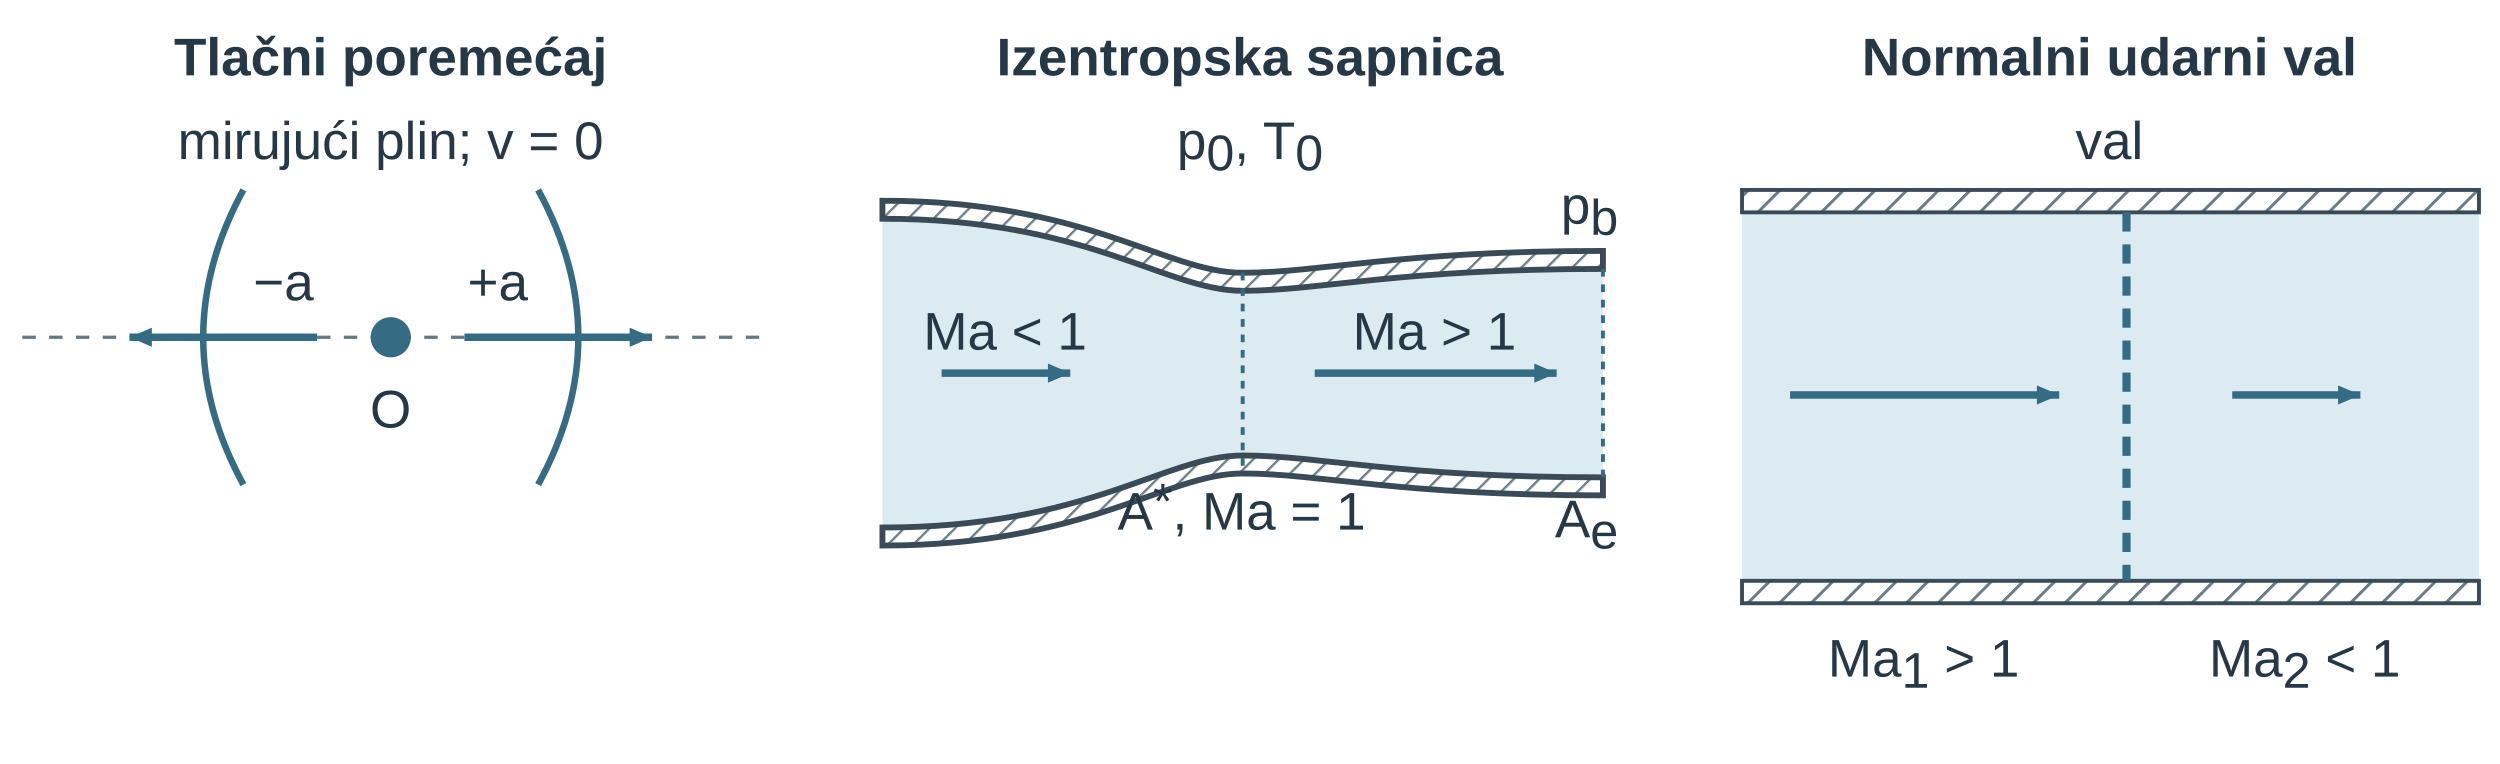
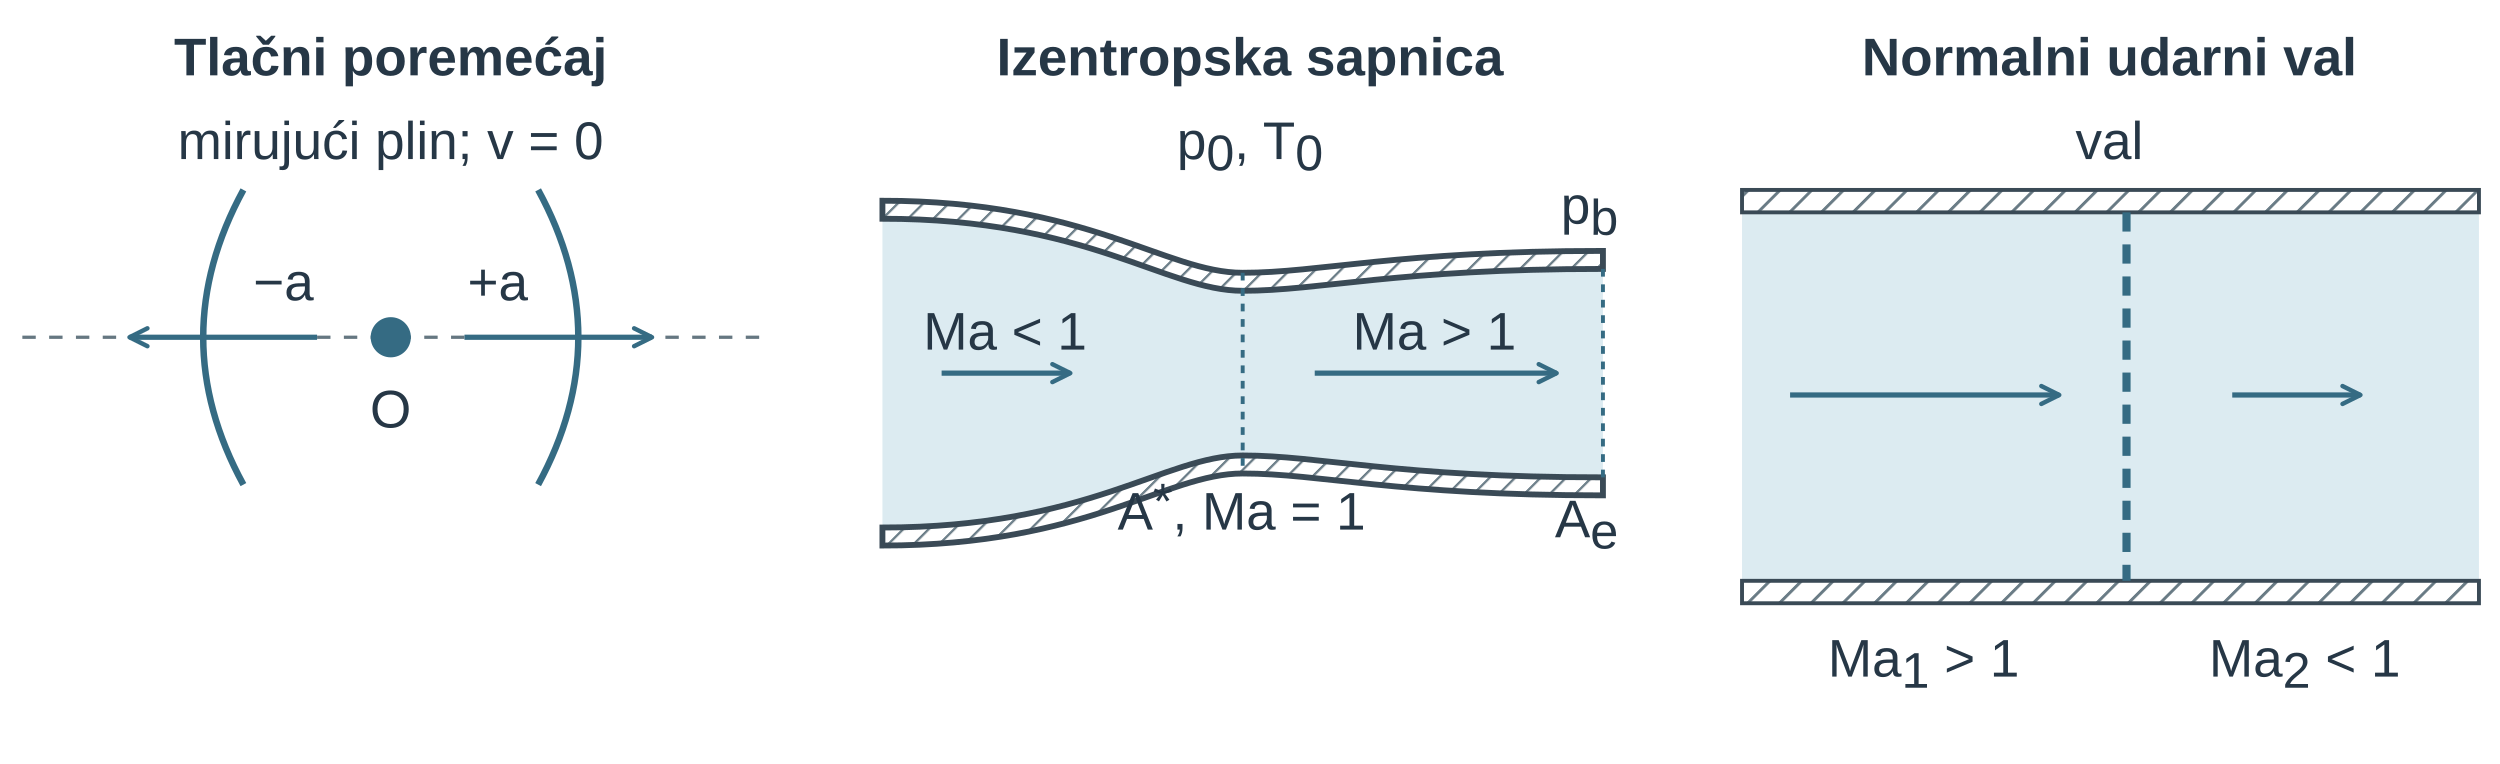
<svg xmlns="http://www.w3.org/2000/svg" width="447.874pt" height="136.797pt" viewBox="0 0 447.874 136.797" role="img">
  <defs>
    <pattern id="u09fukt_hatch" width="7" height="7" patternUnits="userSpaceOnUse" patternTransform="rotate(45)">
      <line x1="0" y1="0" x2="0" y2="7" stroke="#657781" stroke-width="1.8" />
    </pattern>
    <marker id="u09fukt_v" markerWidth="7" markerHeight="6" refX="7" refY="3" orient="auto">
      <path d="M0 0 L7 3 L0 6 Z" fill="#356b83" />
    </marker>
    <marker id="u09fukt_dim" markerWidth="6" markerHeight="5" refX="6" refY="2.5" orient="auto-start-reverse">
      <path d="M0 0 L6 2.5 L0 5 Z" fill="#356b83" />
    </marker>
    <marker id="u09fukt_dimSmall" markerWidth="3" markerHeight="3" refX="3" refY="1.5" orient="auto-start-reverse">
      <path d="M0 0 L3 1.5 L0 3 Z" fill="#356b83" />
    </marker>
    <marker id="u09fukt_sound" markerWidth="7" markerHeight="6" refX="7" refY="3" orient="auto">
      <path d="M0 0 L7 3 L0 6 Z" fill="#356b83" />
    </marker>
+     <marker id="u09fukt_vopen" viewBox="0 0 10 10" refX="9" refY="5" markerWidth="9" markerHeight="9" orient="auto-start-reverse">
+       <path d="M1,1 L9,5 L1,9" fill="none" stroke="#356b83" stroke-width="2" stroke-linecap="round" stroke-linejoin="round" />
+     </marker>
  </defs>
  <g font-family="Arial, Liberation Sans, sans-serif">
    <g transform="translate(0 0)">
      <g transform="translate(69.979 13.5)">
        <text data-source-text="1" x="0" y="0" text-anchor="middle" font-size="9.5" font-weight="600" fill="rgb(38, 55, 70)">Tlačni poremećaj</text>
      </g>
      <g transform="translate(69.979 28.5)">
        <text data-source-text="2" x="0" y="0" text-anchor="middle" font-size="9.5" font-weight="400" fill="rgb(38, 55, 70)">mirujući plin; v = 0</text>
      </g>
      <g transform="translate(-10.395 -26.581) scale(0.6)">
        <g transform="matrix(1 0 0 1 14 40)">
          <line x1="10" y1="105" x2="230" y2="105" stroke="rgb(101, 119, 129)" stroke-width="0.973" stroke-dasharray="4px, 4px" fill="rgb(58, 74, 86)" stroke-linecap="butt" stroke-linejoin="miter" fill-opacity="1" stroke-opacity="1" opacity="1" marker-start="none" marker-mid="none" marker-end="none" data-source-geometry="2" />
        </g>
      </g>
      <g transform="translate(-10.395 -26.581) scale(0.6)">
        <g transform="matrix(1 0 0 1 14 40)">
          <circle cx="120" cy="105" r="6" fill="rgb(53, 107, 131)" stroke="none" stroke-width="1px" stroke-linecap="butt" stroke-linejoin="miter" stroke-dasharray="none" fill-opacity="1" stroke-opacity="1" opacity="1" marker-start="none" marker-mid="none" marker-end="none" data-source-geometry="3" />
        </g>
      </g>
      <defs>
-         <marker id="u09fukt_sound-print-0-5-marker-end" markerWidth="6.669" markerHeight="5.716" refX="7" refY="3" orient="auto" viewBox="0 0 7 6" markerUnits="userSpaceOnUse">
-           <path d="M0 0 L7 3 L0 6 Z" fill="#356b83" />
-         </marker>
-       </defs>
-       <g transform="translate(-10.395 -26.581) scale(0.6)">
-         <g transform="matrix(1 0 0 1 14 40)">
-           <path d="M98 105 L42 105" fill="none" stroke="rgb(53, 107, 131)" stroke-width="2.237" marker-end="url(#u09fukt_sound-print-0-5-marker-end)" stroke-linecap="butt" stroke-linejoin="miter" stroke-dasharray="none" fill-opacity="1" stroke-opacity="1" opacity="1" marker-start="none" marker-mid="none" data-source-geometry="5" />
-         </g>
-       </g>
-       <defs>
-         <marker id="u09fukt_sound-print-0-7-marker-end" markerWidth="6.669" markerHeight="5.716" refX="7" refY="3" orient="auto" viewBox="0 0 7 6" markerUnits="userSpaceOnUse">
-           <path d="M0 0 L7 3 L0 6 Z" fill="#356b83" />
-         </marker>
-       </defs>
-       <g transform="translate(-10.395 -26.581) scale(0.6)">
-         <g transform="matrix(1 0 0 1 14 40)">
-           <path d="M142 105 L198 105" fill="none" stroke="rgb(53, 107, 131)" stroke-width="2.237" marker-end="url(#u09fukt_sound-print-0-7-marker-end)" stroke-linecap="butt" stroke-linejoin="miter" stroke-dasharray="none" fill-opacity="1" stroke-opacity="1" opacity="1" marker-start="none" marker-mid="none" data-source-geometry="7" />
+         <marker id="u09fukt_vopen-print-0-5-marker-end" viewBox="0 0 10 10" refX="9" refY="5" markerWidth="6.669" markerHeight="6.669" orient="auto-start-reverse" markerUnits="userSpaceOnUse">
+           <path d="M1,1 L9,5 L1,9" fill="none" stroke="#356b83" stroke-width="2" stroke-linecap="round" stroke-linejoin="round" />
+         </marker>
+       </defs>
+       <g transform="translate(-10.395 -26.581) scale(0.6)">
+         <g transform="matrix(1 0 0 1 14 40)">
+           <path d="M98 105 L42 105" fill="none" stroke="rgb(53, 107, 131)" stroke-width="1.556" marker-end="url(#u09fukt_vopen-print-0-5-marker-end)" data-mf1-vector="velocity" stroke-linecap="butt" stroke-linejoin="miter" stroke-dasharray="none" fill-opacity="1" stroke-opacity="1" opacity="1" marker-start="none" marker-mid="none" data-source-geometry="5" />
+         </g>
+       </g>
+       <defs>
+         <marker id="u09fukt_vopen-print-0-7-marker-end" viewBox="0 0 10 10" refX="9" refY="5" markerWidth="6.669" markerHeight="6.669" orient="auto-start-reverse" markerUnits="userSpaceOnUse">
+           <path d="M1,1 L9,5 L1,9" fill="none" stroke="#356b83" stroke-width="2" stroke-linecap="round" stroke-linejoin="round" />
+         </marker>
+       </defs>
+       <g transform="translate(-10.395 -26.581) scale(0.6)">
+         <g transform="matrix(1 0 0 1 14 40)">
+           <path d="M142 105 L198 105" fill="none" stroke="rgb(53, 107, 131)" stroke-width="1.556" marker-end="url(#u09fukt_vopen-print-0-7-marker-end)" data-mf1-vector="velocity" stroke-linecap="butt" stroke-linejoin="miter" stroke-dasharray="none" fill-opacity="1" stroke-opacity="1" opacity="1" marker-start="none" marker-mid="none" data-source-geometry="7" />
        </g>
      </g>
      <g transform="translate(-10.395 -26.581) scale(0.6)">
        <g transform="matrix(1 0 0 1 14 40)">
          <path d="M76 61 Q52 105 76 149 M164 61 Q188 105 164 149" fill="none" stroke="rgb(53, 107, 131)" stroke-width="1.945" stroke-linecap="butt" stroke-linejoin="miter" stroke-dasharray="none" fill-opacity="1" stroke-opacity="1" opacity="1" marker-start="none" marker-mid="none" marker-end="none" data-source-geometry="9" />
        </g>
      </g>
      <g transform="translate(50.785 53.794)">
        <text data-source-text="4" x="0" y="0" text-anchor="middle" font-size="9.5" font-weight="400" fill="rgb(38, 55, 70)">−a</text>
      </g>
      <g transform="translate(89.173 53.794)">
        <text data-source-text="5" x="0" y="0" text-anchor="middle" font-size="9.5" font-weight="400" fill="rgb(38, 55, 70)">+a</text>
      </g>
      <g transform="translate(69.979 76.586)">
        <text data-source-text="3" x="0" y="0" text-anchor="middle" font-size="9.5" font-weight="400" fill="rgb(38, 55, 70)">O</text>
      </g>
    </g>
    <g transform="translate(153.958 0)">
      <g transform="translate(69.979 13.5)">
        <text data-source-text="6" x="0" y="0" text-anchor="middle" font-size="9.5" font-weight="600" fill="rgb(38, 55, 70)">Izentropska sapnica</text>
      </g>
      <g transform="translate(69.979 28.5)">
        <text data-source-text="10" x="0" y="0" text-anchor="middle" font-size="9.5" font-weight="400" fill="rgb(38, 55, 70)">p<tspan font-size="9" font-weight="400" font-style="normal" fill="rgb(38, 55, 70)" baseline-shift="-2">0</tspan>, T<tspan font-size="9" font-weight="400" font-style="normal" fill="rgb(38, 55, 70)" baseline-shift="-2">0</tspan>
        </text>
      </g>
      <g transform="translate(-130.484 -4.608) scale(0.461)">
        <g transform="matrix(1 0 0 1 287 40)">
          <path d="M5 55 C85 55 115 83 145 83 C175 83 205 74.5 285 74.5 L285 155.5 C205 155.5 175 147 145 147 C115 147 85 175 5 175 Z" fill="rgb(220, 235, 241)" stroke="none" stroke-width="1.8px" stroke-linecap="butt" stroke-linejoin="miter" stroke-dasharray="none" fill-opacity="1" stroke-opacity="1" opacity="1" marker-start="none" marker-mid="none" marker-end="none" data-source-geometry="11" />
        </g>
      </g>
      <g transform="translate(-130.484 -4.608) scale(0.461)">
        <g transform="matrix(1 0 0 1 287 40)">
          <path d="M5 55 C85 55 115 83 145 83 C175 83 205 74.5 285 74.5 L285 67.5 C205 67.5 175 76 145 76 C115 76 85 48 5 48 Z" fill="url(#u09fukt_hatch)" stroke="rgb(58, 74, 86)" stroke-width="2.28" stroke-linecap="butt" stroke-linejoin="miter" stroke-dasharray="none" fill-opacity="1" stroke-opacity="1" opacity="1" marker-start="none" marker-mid="none" marker-end="none" data-source-geometry="12" />
        </g>
      </g>
      <g transform="translate(-130.484 -4.608) scale(0.461)">
        <g transform="matrix(1 0 0 1 287 40)">
          <path d="M5 175 C85 175 115 147 145 147 C175 147 205 155.5 285 155.5 L285 162.5 C205 162.5 175 154 145 154 C115 154 85 182 5 182 Z" fill="url(#u09fukt_hatch)" stroke="rgb(58, 74, 86)" stroke-width="2.28" stroke-linecap="butt" stroke-linejoin="miter" stroke-dasharray="none" fill-opacity="1" stroke-opacity="1" opacity="1" marker-start="none" marker-mid="none" marker-end="none" data-source-geometry="13" />
        </g>
      </g>
      <defs>
-         <marker id="u09fukt_v-print-1-14-marker-end" markerWidth="8.685" markerHeight="7.444" refX="7" refY="3" orient="auto" viewBox="0 0 7 6" markerUnits="userSpaceOnUse">
-           <path d="M0 0 L7 3 L0 6 Z" fill="#356b83" />
-         </marker>
-       </defs>
-       <g transform="translate(-130.484 -4.608) scale(0.461)">
-         <g transform="matrix(1 0 0 1 287 40)">
-           <path d="M28 115 L78 115" fill="none" stroke="rgb(53, 107, 131)" stroke-width="2.913" marker-end="url(#u09fukt_v-print-1-14-marker-end)" stroke-linecap="butt" stroke-linejoin="miter" stroke-dasharray="none" fill-opacity="1" stroke-opacity="1" opacity="1" marker-start="none" marker-mid="none" data-source-geometry="14" />
-         </g>
-       </g>
-       <defs>
-         <marker id="u09fukt_v-print-1-16-marker-end" markerWidth="8.685" markerHeight="7.444" refX="7" refY="3" orient="auto" viewBox="0 0 7 6" markerUnits="userSpaceOnUse">
-           <path d="M0 0 L7 3 L0 6 Z" fill="#356b83" />
-         </marker>
-       </defs>
-       <g transform="translate(-130.484 -4.608) scale(0.461)">
-         <g transform="matrix(1 0 0 1 287 40)">
-           <path d="M173 115 L267 115" fill="none" stroke="rgb(53, 107, 131)" stroke-width="2.913" marker-end="url(#u09fukt_v-print-1-16-marker-end)" stroke-linecap="butt" stroke-linejoin="miter" stroke-dasharray="none" fill-opacity="1" stroke-opacity="1" opacity="1" marker-start="none" marker-mid="none" data-source-geometry="16" />
+         <marker id="u09fukt_vopen-print-1-14-marker-end" viewBox="0 0 10 10" refX="9" refY="5" markerWidth="8.685" markerHeight="8.685" orient="auto-start-reverse" markerUnits="userSpaceOnUse">
+           <path d="M1,1 L9,5 L1,9" fill="none" stroke="#356b83" stroke-width="2" stroke-linecap="round" stroke-linejoin="round" />
+         </marker>
+       </defs>
+       <g transform="translate(-130.484 -4.608) scale(0.461)">
+         <g transform="matrix(1 0 0 1 287 40)">
+           <path d="M28 115 L78 115" fill="none" stroke="rgb(53, 107, 131)" stroke-width="2.027" marker-end="url(#u09fukt_vopen-print-1-14-marker-end)" data-mf1-vector="velocity" stroke-linecap="butt" stroke-linejoin="miter" stroke-dasharray="none" fill-opacity="1" stroke-opacity="1" opacity="1" marker-start="none" marker-mid="none" data-source-geometry="14" />
+         </g>
+       </g>
+       <defs>
+         <marker id="u09fukt_vopen-print-1-16-marker-end" viewBox="0 0 10 10" refX="9" refY="5" markerWidth="8.685" markerHeight="8.685" orient="auto-start-reverse" markerUnits="userSpaceOnUse">
+           <path d="M1,1 L9,5 L1,9" fill="none" stroke="#356b83" stroke-width="2" stroke-linecap="round" stroke-linejoin="round" />
+         </marker>
+       </defs>
+       <g transform="translate(-130.484 -4.608) scale(0.461)">
+         <g transform="matrix(1 0 0 1 287 40)">
+           <path d="M173 115 L267 115" fill="none" stroke="rgb(53, 107, 131)" stroke-width="2.027" marker-end="url(#u09fukt_vopen-print-1-16-marker-end)" data-mf1-vector="velocity" stroke-linecap="butt" stroke-linejoin="miter" stroke-dasharray="none" fill-opacity="1" stroke-opacity="1" opacity="1" marker-start="none" marker-mid="none" data-source-geometry="16" />
        </g>
      </g>
      <g transform="translate(-130.484 -4.608) scale(0.461)">
        <g transform="matrix(1 0 0 1 287 40)">
          <line x1="145" y1="76" x2="145" y2="154" stroke="rgb(53, 107, 131)" stroke-width="1.52" stroke-dasharray="3px, 3px" fill="rgb(58, 74, 86)" stroke-linecap="butt" stroke-linejoin="miter" fill-opacity="1" stroke-opacity="1" opacity="1" marker-start="none" marker-mid="none" marker-end="none" data-source-geometry="18" />
        </g>
      </g>
      <g transform="translate(-130.484 -4.608) scale(0.461)">
        <g transform="matrix(1 0 0 1 287 40)">
          <line x1="285" y1="74.5" x2="285" y2="155.5" stroke="rgb(53, 107, 131)" stroke-width="1.52" stroke-dasharray="3px, 3px" fill="rgb(58, 74, 86)" stroke-linecap="butt" stroke-linejoin="miter" fill-opacity="1" stroke-opacity="1" opacity="1" marker-start="none" marker-mid="none" marker-end="none" data-source-geometry="20" />
        </g>
      </g>
      <g transform="translate(130.802 40.066)">
        <text data-source-text="12" x="0" y="0" text-anchor="middle" font-size="9.5" font-weight="400" fill="rgb(38, 55, 70)">p<tspan font-size="9" font-weight="400" font-style="normal" fill="rgb(38, 55, 70)" baseline-shift="-2">b</tspan>
        </text>
      </g>
      <g transform="translate(26.107 62.634)">
        <text data-source-text="7" x="0" y="0" text-anchor="middle" font-size="9.5" font-weight="400" fill="rgb(38, 55, 70)">Ma &lt; 1</text>
      </g>
      <g transform="translate(103.021 62.634)">
        <text data-source-text="8" x="0" y="0" text-anchor="middle" font-size="9.5" font-weight="400" fill="rgb(38, 55, 70)">Ma &gt; 1</text>
      </g>
      <g transform="translate(68.479 94.873)">
        <text data-source-text="9" x="0" y="0" text-anchor="middle" font-size="9.5" font-weight="400" fill="rgb(38, 55, 70)">A<tspan font-size="9" font-weight="400" font-style="normal" fill="rgb(38, 55, 70)" baseline-shift="2">*</tspan>, Ma = 1</text>
      </g>
      <g transform="translate(130.278 96.255)">
        <text data-source-text="11" x="0" y="0" text-anchor="middle" font-size="9.5" font-weight="400" fill="rgb(38, 55, 70)">A<tspan font-size="9" font-weight="400" font-style="normal" fill="rgb(38, 55, 70)" baseline-shift="-2">e</tspan>
        </text>
      </g>
    </g>
    <g transform="translate(307.916 0)">
      <g transform="translate(69.979 13.5)">
        <text data-source-text="13" x="0" y="0" text-anchor="middle" font-size="9.5" font-weight="600" fill="rgb(38, 55, 70)">Normalni udarni val</text>
      </g>
      <g transform="translate(69.979 28.5)">
        <text data-source-text="14" x="0" y="0" text-anchor="middle" font-size="9.5" font-weight="400" fill="rgb(38, 55, 70)">val</text>
      </g>
      <g transform="translate(-351.713 -19.357) scale(0.574)">
        <g transform="matrix(1 0 0 1 615 40)">
          <rect x="5" y="60" width="230" height="115" rx="0" fill="rgb(220, 235, 241)" stroke="none" stroke-width="1.2px" stroke-linecap="butt" stroke-linejoin="miter" stroke-dasharray="none" fill-opacity="1" stroke-opacity="1" opacity="1" marker-start="none" marker-mid="none" marker-end="none" data-source-geometry="25" />
        </g>
      </g>
      <g transform="translate(-351.713 -19.357) scale(0.574)">
        <g transform="matrix(1 0 0 1 615 40)">
          <rect x="5" y="53" width="230" height="7" rx="0" fill="url(#u09fukt_hatch)" stroke="rgb(58, 74, 86)" stroke-width="1.22" stroke-linecap="butt" stroke-linejoin="miter" stroke-dasharray="none" fill-opacity="1" stroke-opacity="1" opacity="1" marker-start="none" marker-mid="none" marker-end="none" data-source-geometry="26" />
        </g>
      </g>
      <g transform="translate(-351.713 -19.357) scale(0.574)">
        <g transform="matrix(1 0 0 1 615 40)">
          <rect x="5" y="175" width="230" height="7" rx="0" fill="url(#u09fukt_hatch)" stroke="rgb(58, 74, 86)" stroke-width="1.22" stroke-linecap="butt" stroke-linejoin="miter" stroke-dasharray="none" fill-opacity="1" stroke-opacity="1" opacity="1" marker-start="none" marker-mid="none" marker-end="none" data-source-geometry="27" />
        </g>
      </g>
      <g transform="translate(-351.713 -19.357) scale(0.574)">
        <g transform="matrix(1 0 0 1 615 40)">
          <line x1="125" y1="60" x2="125" y2="175" stroke="rgb(53, 107, 131)" stroke-width="2.542" stroke-dasharray="6px, 4px" fill="rgb(58, 74, 86)" stroke-linecap="butt" stroke-linejoin="miter" fill-opacity="1" stroke-opacity="1" opacity="1" marker-start="none" marker-mid="none" marker-end="none" data-source-geometry="28" />
        </g>
      </g>
      <defs>
-         <marker id="u09fukt_v-print-2-30-marker-end" markerWidth="6.972" markerHeight="5.976" refX="7" refY="3" orient="auto" viewBox="0 0 7 6" markerUnits="userSpaceOnUse">
-           <path d="M0 0 L7 3 L0 6 Z" fill="#356b83" />
-         </marker>
-       </defs>
-       <g transform="translate(-351.713 -19.357) scale(0.574)">
-         <g transform="matrix(1 0 0 1 615 40)">
-           <path d="M20 117 L104 117" fill="none" stroke="rgb(53, 107, 131)" stroke-width="2.338" marker-end="url(#u09fukt_v-print-2-30-marker-end)" stroke-linecap="butt" stroke-linejoin="miter" stroke-dasharray="none" fill-opacity="1" stroke-opacity="1" opacity="1" marker-start="none" marker-mid="none" data-source-geometry="30" />
-         </g>
-       </g>
-       <defs>
-         <marker id="u09fukt_v-print-2-31-marker-end" markerWidth="6.972" markerHeight="5.976" refX="7" refY="3" orient="auto" viewBox="0 0 7 6" markerUnits="userSpaceOnUse">
-           <path d="M0 0 L7 3 L0 6 Z" fill="#356b83" />
-         </marker>
-       </defs>
-       <g transform="translate(-351.713 -19.357) scale(0.574)">
-         <g transform="matrix(1 0 0 1 615 40)">
-           <path d="M158 117 L198 117" fill="none" stroke="rgb(53, 107, 131)" stroke-width="2.338" marker-end="url(#u09fukt_v-print-2-31-marker-end)" stroke-linecap="butt" stroke-linejoin="miter" stroke-dasharray="none" fill-opacity="1" stroke-opacity="1" opacity="1" marker-start="none" marker-mid="none" data-source-geometry="31" />
+         <marker id="u09fukt_vopen-print-2-30-marker-end" viewBox="0 0 10 10" refX="9" refY="5" markerWidth="6.972" markerHeight="6.972" orient="auto-start-reverse" markerUnits="userSpaceOnUse">
+           <path d="M1,1 L9,5 L1,9" fill="none" stroke="#356b83" stroke-width="2" stroke-linecap="round" stroke-linejoin="round" />
+         </marker>
+       </defs>
+       <g transform="translate(-351.713 -19.357) scale(0.574)">
+         <g transform="matrix(1 0 0 1 615 40)">
+           <path d="M20 117 L104 117" fill="none" stroke="rgb(53, 107, 131)" stroke-width="1.627" marker-end="url(#u09fukt_vopen-print-2-30-marker-end)" data-mf1-vector="velocity" stroke-linecap="butt" stroke-linejoin="miter" stroke-dasharray="none" fill-opacity="1" stroke-opacity="1" opacity="1" marker-start="none" marker-mid="none" data-source-geometry="30" />
+         </g>
+       </g>
+       <defs>
+         <marker id="u09fukt_vopen-print-2-31-marker-end" viewBox="0 0 10 10" refX="9" refY="5" markerWidth="6.972" markerHeight="6.972" orient="auto-start-reverse" markerUnits="userSpaceOnUse">
+           <path d="M1,1 L9,5 L1,9" fill="none" stroke="#356b83" stroke-width="2" stroke-linecap="round" stroke-linejoin="round" />
+         </marker>
+       </defs>
+       <g transform="translate(-351.713 -19.357) scale(0.574)">
+         <g transform="matrix(1 0 0 1 615 40)">
+           <path d="M158 117 L198 117" fill="none" stroke="rgb(53, 107, 131)" stroke-width="1.627" marker-end="url(#u09fukt_vopen-print-2-31-marker-end)" data-mf1-vector="velocity" stroke-linecap="butt" stroke-linejoin="miter" stroke-dasharray="none" fill-opacity="1" stroke-opacity="1" opacity="1" marker-start="none" marker-mid="none" data-source-geometry="31" />
        </g>
      </g>
      <g transform="translate(36.703 121.207)">
        <text data-source-text="15" x="0" y="0" text-anchor="middle" font-size="9.5" font-weight="400" fill="rgb(38, 55, 70)">Ma<tspan font-size="9" font-weight="400" font-style="normal" fill="rgb(38, 55, 70)" baseline-shift="-2">1</tspan> &gt; 1</text>
      </g>
      <g transform="translate(104.977 121.207)">
        <text data-source-text="16" x="0" y="0" text-anchor="middle" font-size="9.5" font-weight="400" fill="rgb(38, 55, 70)">Ma<tspan font-size="9" font-weight="400" font-style="normal" fill="rgb(38, 55, 70)" baseline-shift="-2">2</tspan> &lt; 1</text>
      </g>
    </g>
  </g>
</svg>
